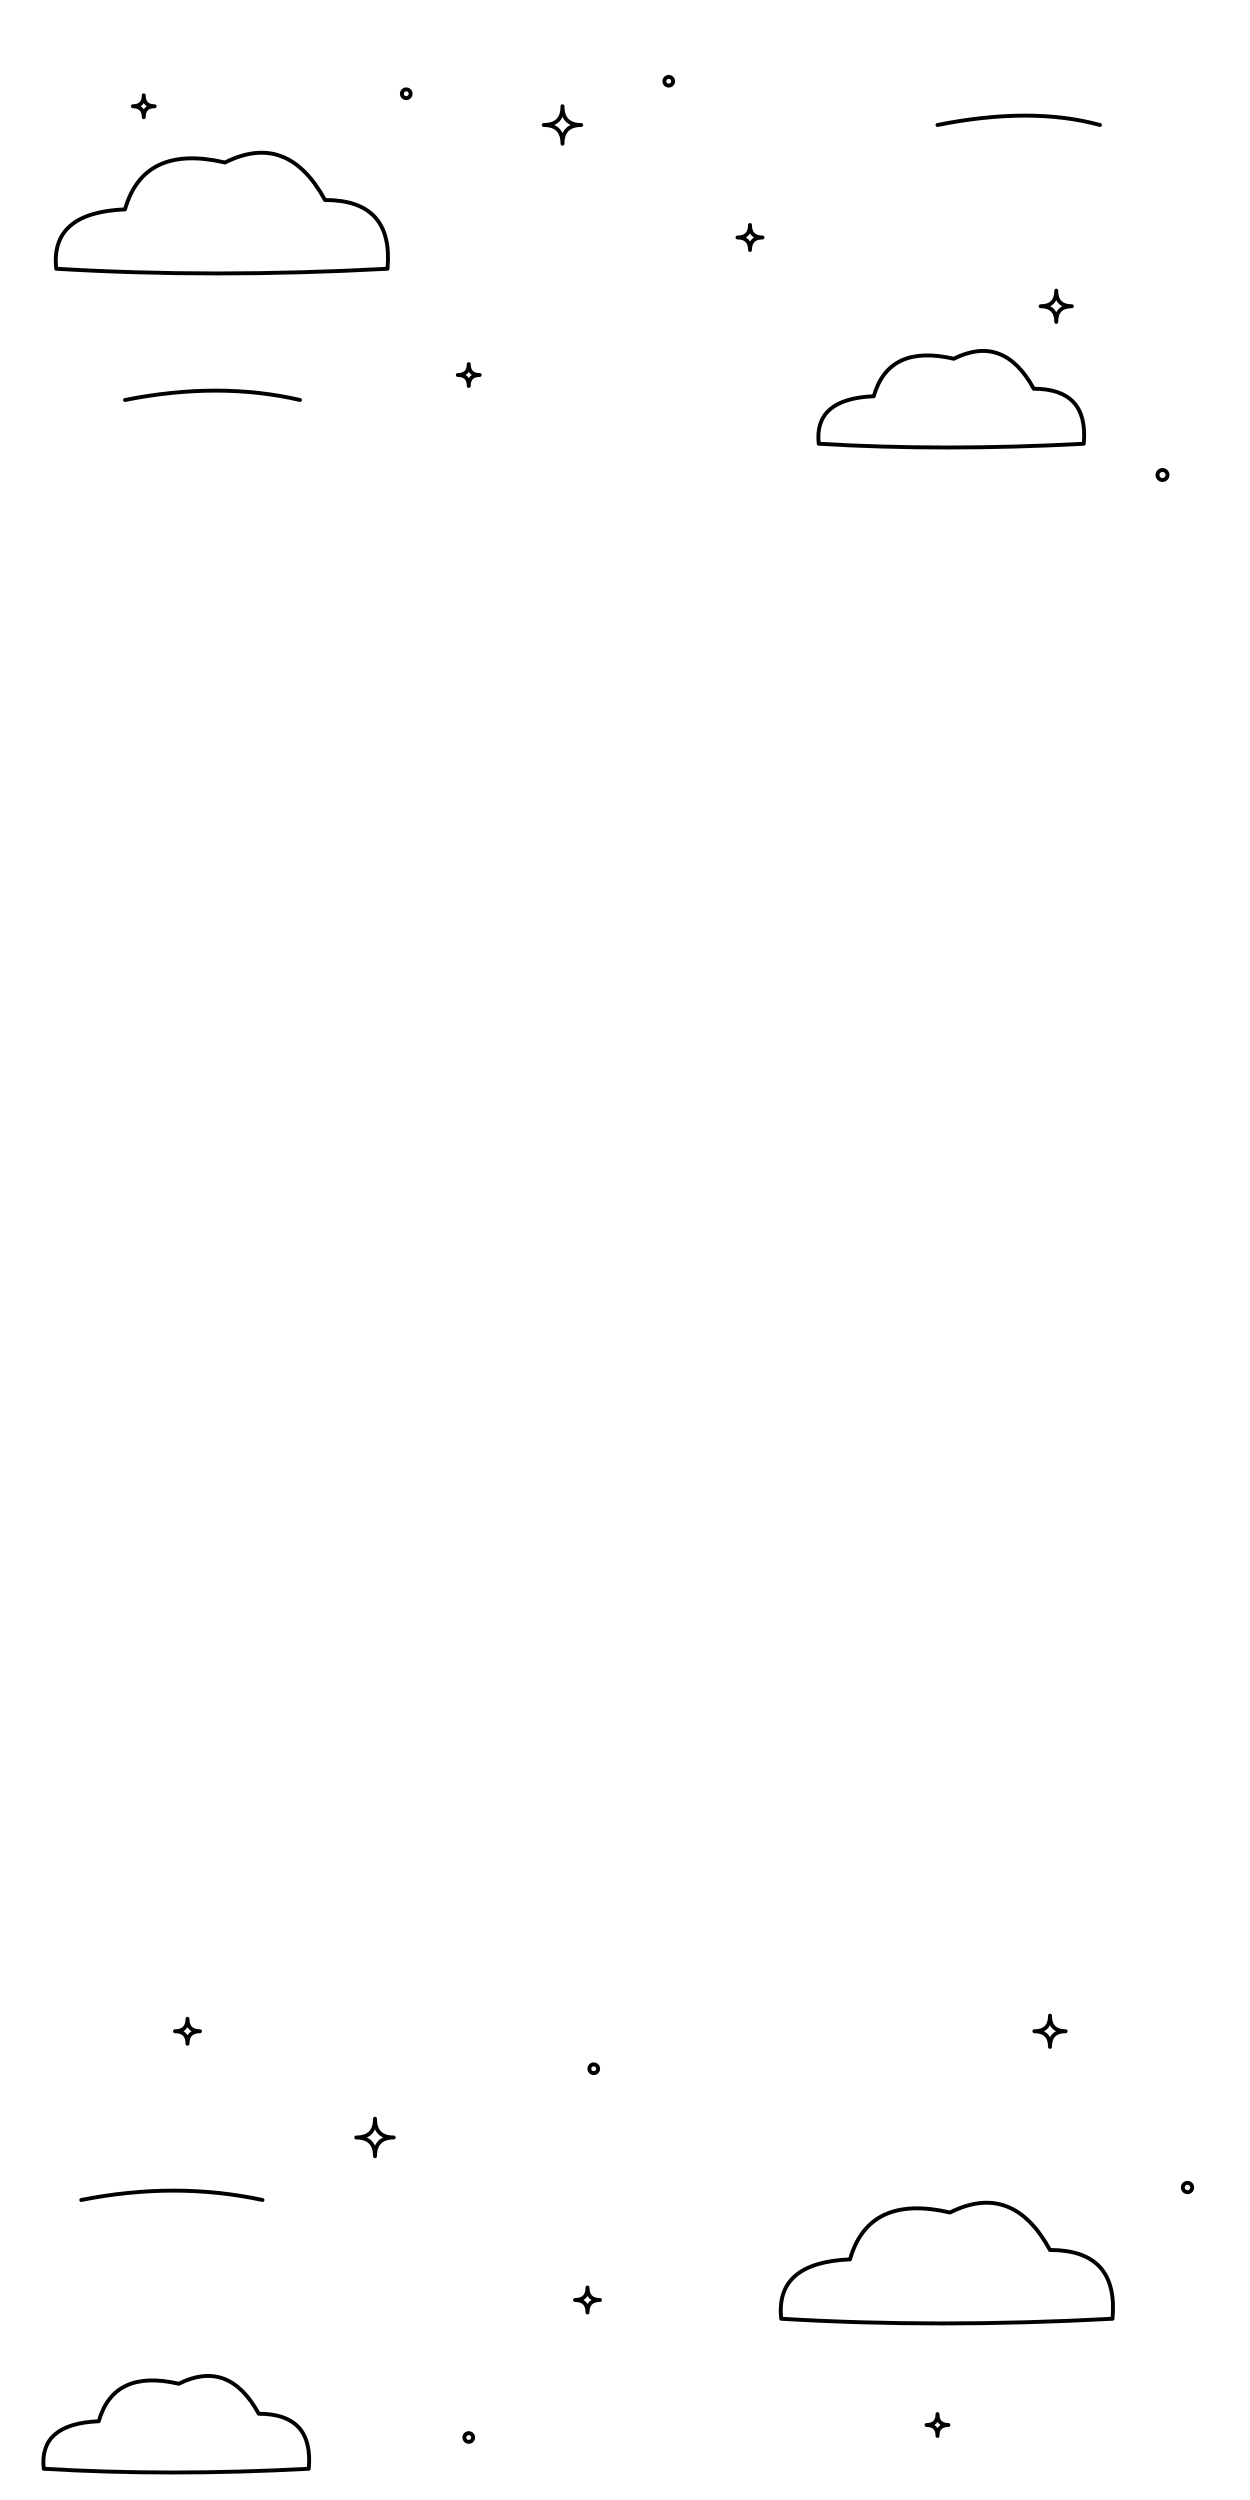
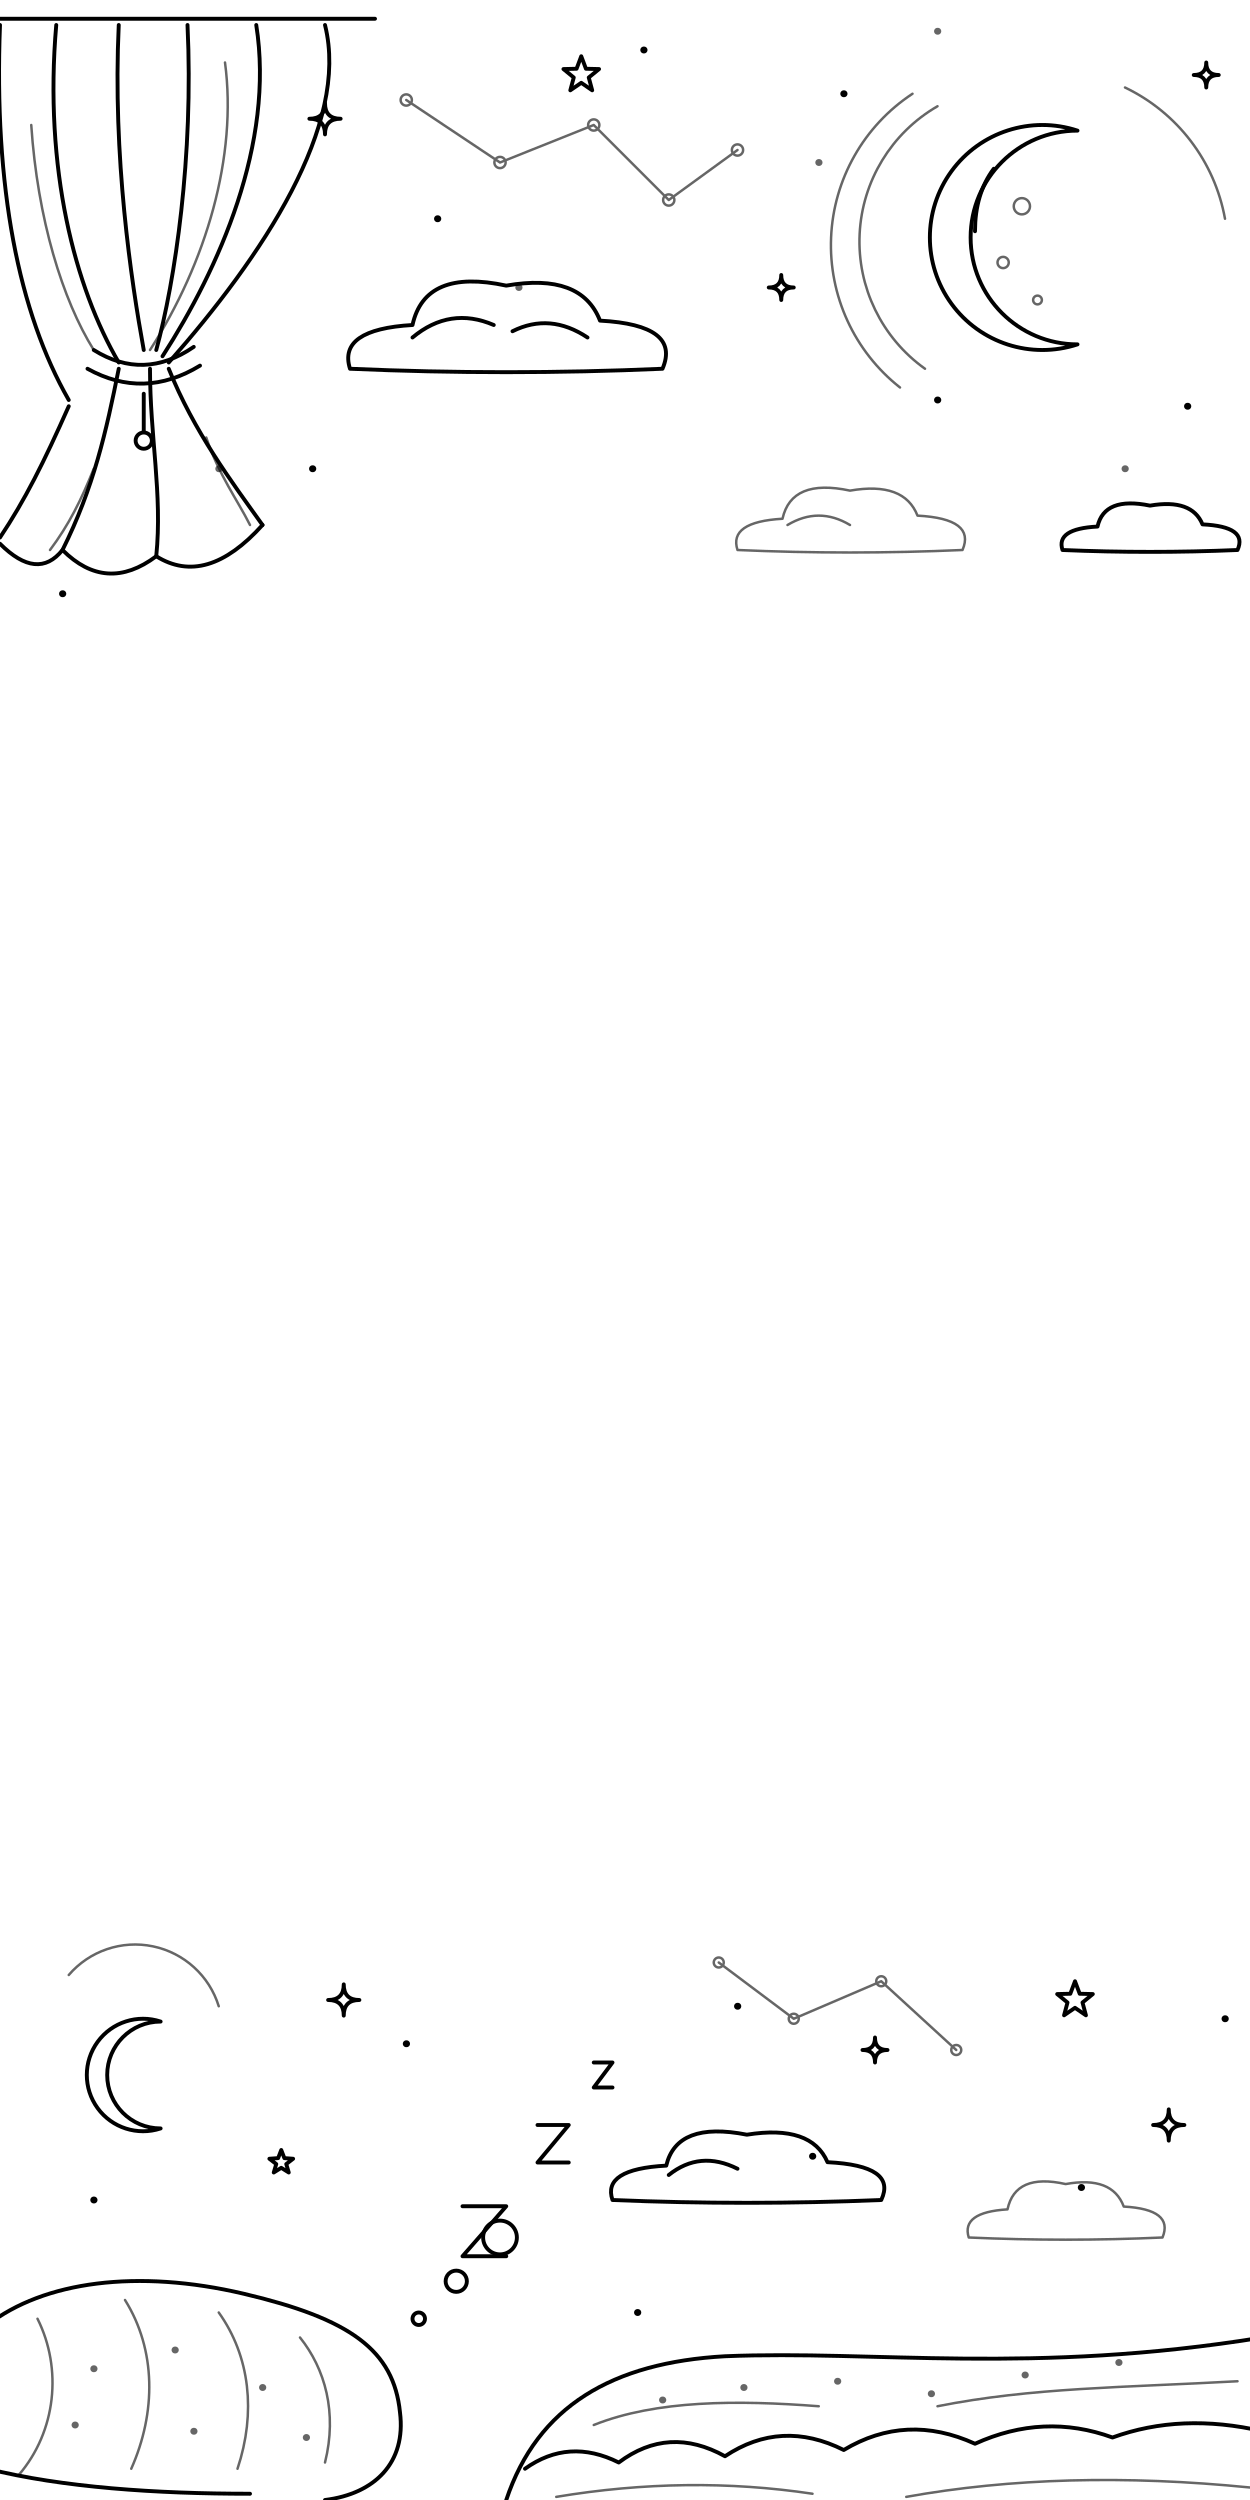
- <svg xmlns="http://www.w3.org/2000/svg" fill="none" stroke="currentColor" stroke-width="1.25" stroke-linecap="round" stroke-linejoin="round" viewBox="0 0 400 800">
+ <svg xmlns="http://www.w3.org/2000/svg" viewBox="0 0 400 800" fill="none" stroke="currentColor" stroke-width="1.25" stroke-linecap="round" stroke-linejoin="round">
  <g data-part="top">
-     <path class="lv-drift" pathLength="1" d="M18 86Q16 68 40 67Q46 46 72 52Q92 42 104 64Q126 64 124 86Q68 89 18 86Z" />
-     <path class="lv-drift" pathLength="1" d="M262 142Q260.4 127.6 279.6 126.8Q284.4 110.0 305.2 114.8Q321.2 106.8 330.8 124.4Q348.4 124.4 346.8 142Q302.0 144.4 262 142Z" />
-     <path pathLength="1" d="M300 40Q330 34 352 40" class="lv-drift accent" />
-     <path class="lv-drift" pathLength="1" d="M40 128Q70 122 96 128" />
-     <path pathLength="1" class="lv-sparkle accent" d="M180 34Q180 40 186 40Q180 40 180 46Q180 40 174 40Q180 40 180 34Z" />
-     <path class="lv-sparkle" pathLength="1" d="M240 72Q240 76 244 76Q240 76 240 80Q240 76 236 76Q240 76 240 72Z" />
-     <path class="lv-sparkle" pathLength="1" d="M338 93Q338 98 343 98Q338 98 338 103Q338 98 333 98Q338 98 338 93Z" />
-     <path class="lv-sparkle" pathLength="1" d="M150 116.5Q150 120 153.5 120Q150 120 150 123.5Q150 120 146.5 120Q150 120 150 116.5Z" />
-     <path class="lv-sparkle" pathLength="1" d="M46 30.5Q46 34 49.5 34Q46 34 46 37.5Q46 34 42.5 34Q46 34 46 30.5Z" />
-     <circle class="lv-twinkle" pathLength="1" cx="372" cy="152" r="1.6" />
-     <circle class="lv-twinkle" pathLength="1" cx="214" cy="26" r="1.4" />
-     <circle class="lv-twinkle" pathLength="1" cx="130" cy="30" r="1.4" />
+     <path pathLength="1" d="M-6 6H120" />
+     <g class="lv-sway lv-o-tl">
+       <path pathLength="1" d="M0 8C-2 60 6 100 22 128" />
+       <path pathLength="1" d="M18 8C14 54 24 92 38 116" />
+       <path pathLength="1" d="M38 8C36 50 42 90 46 112" />
+       <path pathLength="1" d="M60 8C62 50 56 90 50 112" />
+       <path pathLength="1" d="M82 8C88 46 70 86 52 114" />
+       <path pathLength="1" d="M104 8C112 40 84 82 54 116" />
+     </g>
+     <g class="lv-sway lv-o-t">
+       <path pathLength="1" d="M22 130C14 148 8 160 0 172" />
+       <path pathLength="1" d="M38 118C34 138 30 156 20 176" />
+       <path pathLength="1" d="M48 118C48 140 52 158 50 178" />
+       <path pathLength="1" d="M54 118C62 138 74 154 84 168" />
+       <path pathLength="1" d="M0 174Q12 186 20 176Q34 190 50 178Q66 188 84 168" />
+     </g>
+     <g>
+       <path pathLength="1" d="M30 112Q46 122 62 111" />
+       <path pathLength="1" d="M28 118Q46 128 64 117" />
+       <path pathLength="1" d="M46 126V138" />
+       <circle class="accent" pathLength="1" cx="46" cy="141" r="2.6" />
+     </g>
+     <g stroke-width="0.8" opacity="0.6">
+       <path pathLength="1" d="M10 40C12 70 20 96 30 112" />
+       <path pathLength="1" d="M72 20C76 50 66 84 48 112" />
+       <path pathLength="1" d="M30 150C26 160 22 168 16 176" />
+       <path pathLength="1" d="M66 140C70 152 76 160 80 168" />
+     </g>
+     <g class="lv-float lv-sm">
+       <path pathLength="1" d="M344.8 41.8A36 36 0 1 0 344.8 110.2A26.3 26.3 0 0 1 344.8 41.8Z" />
+       <path class="accent" pathLength="1" d="M318 54Q312 62 312 74" />
+     </g>
+     <g stroke-width="0.8" opacity="0.6">
+       <circle pathLength="1" cx="327" cy="66" r="2.6" />
+       <circle pathLength="1" cx="321" cy="84" r="1.8" />
+       <circle pathLength="1" cx="332" cy="96" r="1.4" />
+     </g>
+     <g class="lv-glow" stroke-width="0.8" opacity="0.6">
+       <path pathLength="1" d="M300 34A50 50 0 0 0 296 118" />
+       <path pathLength="1" d="M292 30A58 58 0 0 0 288 124" />
+       <path pathLength="1" d="M360 28A58 58 0 0 1 392 70" />
+     </g>
+     <g class="lv-drift">
+       <path pathLength="1" d="M112 118Q108 105.4 132 104Q136 85.8 162 91.4Q186 87.2 192 102.6Q218 104 212 118Q162 120.2 112 118Z" />
+       <path pathLength="1" d="M132 108Q144 98 158 104M164 106Q176 100 188 108" />
+     </g>
+     <g class="lv-drift" stroke-width="0.8" opacity="0.6">
+       <path pathLength="1" d="M236 176Q233.1 167 250.4 166Q253.3 153 272 157Q289.3 154 293.6 165Q312.3 166 308 176Q272 177.6 236 176Z" />
+       <path pathLength="1" d="M252 168Q262 162 272 168" />
+     </g>
+     <g class="lv-drift">
+       <path class="accent" pathLength="1" d="M340 176Q337.8 169.2 351.2 168.5Q353.4 158.8 368 161.8Q381.4 159.5 384.8 167.8Q399.4 168.5 396 176Q368 177.2 340 176Z" />
+     </g>
+     <g class="lv-glow" stroke-width="0.8" opacity="0.6">
+       <path pathLength="1" d="M130 32L160 52L190 40L214 64L236 48" />
+       <circle pathLength="1" cx="130" cy="32" r="1.8" />
+       <circle pathLength="1" cx="160" cy="52" r="1.8" />
+       <circle pathLength="1" cx="190" cy="40" r="1.8" />
+       <circle pathLength="1" cx="214" cy="64" r="1.8" />
+       <circle pathLength="1" cx="236" cy="48" r="1.8" />
+     </g>
+     <g class="lv-sparkle">
+       <path class="accent" pathLength="1" d="M186 18L187.5 22L191.7 22.1L188.4 24.8L189.5 28.9L186 26.5L182.5 28.9L183.6 24.8L180.3 22.1L184.5 22Z" />
+     </g>
+     <g class="lv-sparkle">
+       <path pathLength="1" d="M104 33Q104 38 109 38Q104 38 104 43Q104 38 99 38Q104 38 104 33Z" />
+       <path class="accent" pathLength="1" d="M250 88Q250 92 254 92Q250 92 250 96Q250 92 246 92Q250 92 250 88Z" />
+       <path pathLength="1" d="M386 20Q386 24 390 24Q386 24 386 28Q386 24 382 24Q386 24 386 20Z" />
+     </g>
+     <g class="lv-twinkle">
+       <path pathLength="1" stroke-width="2.2" d="M140 70h.1M206 16h.1M270 30h.1M300 128h.1M100 150h.1M380 130h.1M20 190h.1" />
+     </g>
+     <g class="lv-twinkle" opacity="0.6">
+       <path pathLength="1" stroke-width="2.2" d="M70 150h.1M166 92h.1M262 52h.1M300 10h.1M360 150h.1" />
+     </g>
  </g>
  <g data-part="bottom">
-     <path class="lv-drift" pathLength="1" d="M250 742Q248 724 272 723Q278 702 304 708Q324 698 336 720Q358 720 356 742Q300 745 250 742Z" />
-     <path class="lv-drift" pathLength="1" d="M14 790Q12.4 775.6 31.6 774.8Q36.4 758.0 57.2 762.8Q73.2 754.8 82.8 772.4Q100.4 772.4 98.8 790Q54.0 792.4 14 790Z" />
-     <path class="lv-drift" pathLength="1" d="M26 704Q56 698 84 704" />
-     <path pathLength="1" class="lv-sparkle accent" d="M120 678Q120 684 126 684Q120 684 120 690Q120 684 114 684Q120 684 120 678Z" />
-     <path class="lv-sparkle" pathLength="1" d="M188 732Q188 736 192 736Q188 736 188 740Q188 736 184 736Q188 736 188 732Z" />
-     <path class="lv-sparkle" pathLength="1" d="M60 646Q60 650 64 650Q60 650 60 654Q60 650 56 650Q60 650 60 646Z" />
-     <path class="lv-sparkle" pathLength="1" d="M336 645Q336 650 341 650Q336 650 336 655Q336 650 331 650Q336 650 336 645Z" />
-     <path class="lv-sparkle" pathLength="1" d="M300 772.5Q300 776 303.5 776Q300 776 300 779.5Q300 776 296.5 776Q300 776 300 772.5Z" />
-     <circle class="lv-twinkle" pathLength="1" cx="190" cy="662" r="1.4" />
-     <circle class="lv-twinkle" pathLength="1" cx="380" cy="700" r="1.5" />
-     <circle class="lv-twinkle" pathLength="1" cx="150" cy="780" r="1.4" />
+     <path pathLength="1" d="M-4 744C14 730 44 726 78 734C112 742 126 752 128 772C130 788 120 798 104 800" />
+     <path pathLength="1" d="M-4 790C20 796 50 798 80 798" />
+     <g stroke-width="0.8" opacity="0.6">
+       <path pathLength="1" d="M12 742C20 758 18 778 6 792" />
+       <path pathLength="1" d="M40 736C50 752 50 772 42 790" />
+       <path pathLength="1" d="M70 740C80 754 82 772 76 790" />
+       <path pathLength="1" d="M96 748C104 758 108 772 104 788" />
+     </g>
+     <g opacity="0.6">
+       <path pathLength="1" stroke-width="2.2" d="M30 758h.1M56 752h.1M84 764h.1M24 776h.1M62 778h.1M98 780h.1" />
+     </g>
+     <path pathLength="1" d="M162 800C172 770 196 756 232 754C280 752 330 760 404 748" />
+     <path class="accent" pathLength="1" d="M168 790Q182 780 198 788Q214 776 232 786Q250 774 270 784Q290 772 312 782Q334 772 356 780Q378 772 404 778" />
+     <g stroke-width="0.8" opacity="0.6">
+       <path pathLength="1" d="M190 776C210 768 236 768 262 770" />
+       <path pathLength="1" d="M300 770C330 764 360 764 396 762" />
+       <path pathLength="1" d="M178 799Q220 792 260 798" />
+       <path pathLength="1" d="M290 799Q340 790 400 796" />
+     </g>
+     <g opacity="0.6">
+       <path pathLength="1" stroke-width="2.2" d="M212 768h.1M238 764h.1M268 762h.1M298 766h.1M328 760h.1M358 756h.1" />
+     </g>
+     <g class="lv-rise">
+       <path pathLength="1" d="M148 706H162L148 722H162" />
+     </g>
+     <g class="lv-rise">
+       <path class="accent" pathLength="1" d="M172 680H182L172 692H182" />
+     </g>
+     <g class="lv-rise">
+       <path pathLength="1" d="M190 660H196L190 668H196" />
+     </g>
+     <g class="lv-glow">
+       <circle pathLength="1" cx="134" cy="742" r="2" />
+       <circle pathLength="1" cx="146" cy="730" r="3.4" />
+       <circle class="accent" pathLength="1" cx="160" cy="716" r="5.4" />
+     </g>
+     <g class="lv-drift">
+       <path pathLength="1" d="M196 704Q192.6 694.1 213.2 693Q216.6 678.7 239 683.1Q259.6 679.8 264.8 691.9Q287.2 693 282 704Q239 705.8 196 704Z" />
+       <path pathLength="1" d="M214 696Q224 688 236 694" />
+     </g>
+     <g class="lv-drift" stroke-width="0.8" opacity="0.6">
+       <path class="accent" pathLength="1" d="M310 716Q307.5 707.9 322.4 707Q324.9 695.3 341 698.9Q355.9 696.2 359.6 706.1Q375.7 707 372 716Q341 717.4 310 716Z" />
+     </g>
+     <g class="lv-float lv-sm">
+       <path pathLength="1" d="M51.4 646.9A18 18 0 1 0 51.4 681.1A15.2 15.2 0 0 1 51.4 646.9Z" />
+     </g>
+     <g stroke-width="0.8" opacity="0.6">
+       <path pathLength="1" d="M22 632A28 28 0 0 1 70 642" />
+     </g>
+     <g class="lv-sparkle">
+       <path class="accent" pathLength="1" d="M110 635Q110 640 115 640Q110 640 110 645Q110 640 105 640Q110 640 110 635Z" />
+       <path pathLength="1" d="M280 652Q280 656 284 656Q280 656 280 660Q280 656 276 656Q280 656 280 652Z" />
+       <path pathLength="1" d="M374 675Q374 680 379 680Q374 680 374 685Q374 680 369 680Q374 680 374 675Z" />
+     </g>
+     <g class="lv-sparkle">
+       <path pathLength="1" d="M344 634L345.5 638L349.7 638.1L346.4 640.8L347.5 644.9L344 642.5L340.5 644.9L341.6 640.8L338.3 638.1L342.5 638Z" />
+       <path class="accent" pathLength="1" d="M90 688L91 690.6L93.8 690.8L91.6 692.5L92.4 695.2L90 693.7L87.6 695.2L88.4 692.5L86.2 690.8L89 690.6Z" />
+     </g>
+     <g class="lv-twinkle">
+       <path pathLength="1" stroke-width="2.2" d="M130 654h.1M236 642h.1M260 690h.1M30 704h.1M392 646h.1M346 700h.1M204 740h.1" />
+     </g>
+     <g class="lv-glow" stroke-width="0.8" opacity="0.6">
+       <path pathLength="1" d="M230 628L254 646L282 634L306 656" />
+       <circle pathLength="1" cx="230" cy="628" r="1.6" />
+       <circle pathLength="1" cx="254" cy="646" r="1.6" />
+       <circle pathLength="1" cx="282" cy="634" r="1.6" />
+       <circle pathLength="1" cx="306" cy="656" r="1.6" />
+     </g>
  </g>
</svg>
